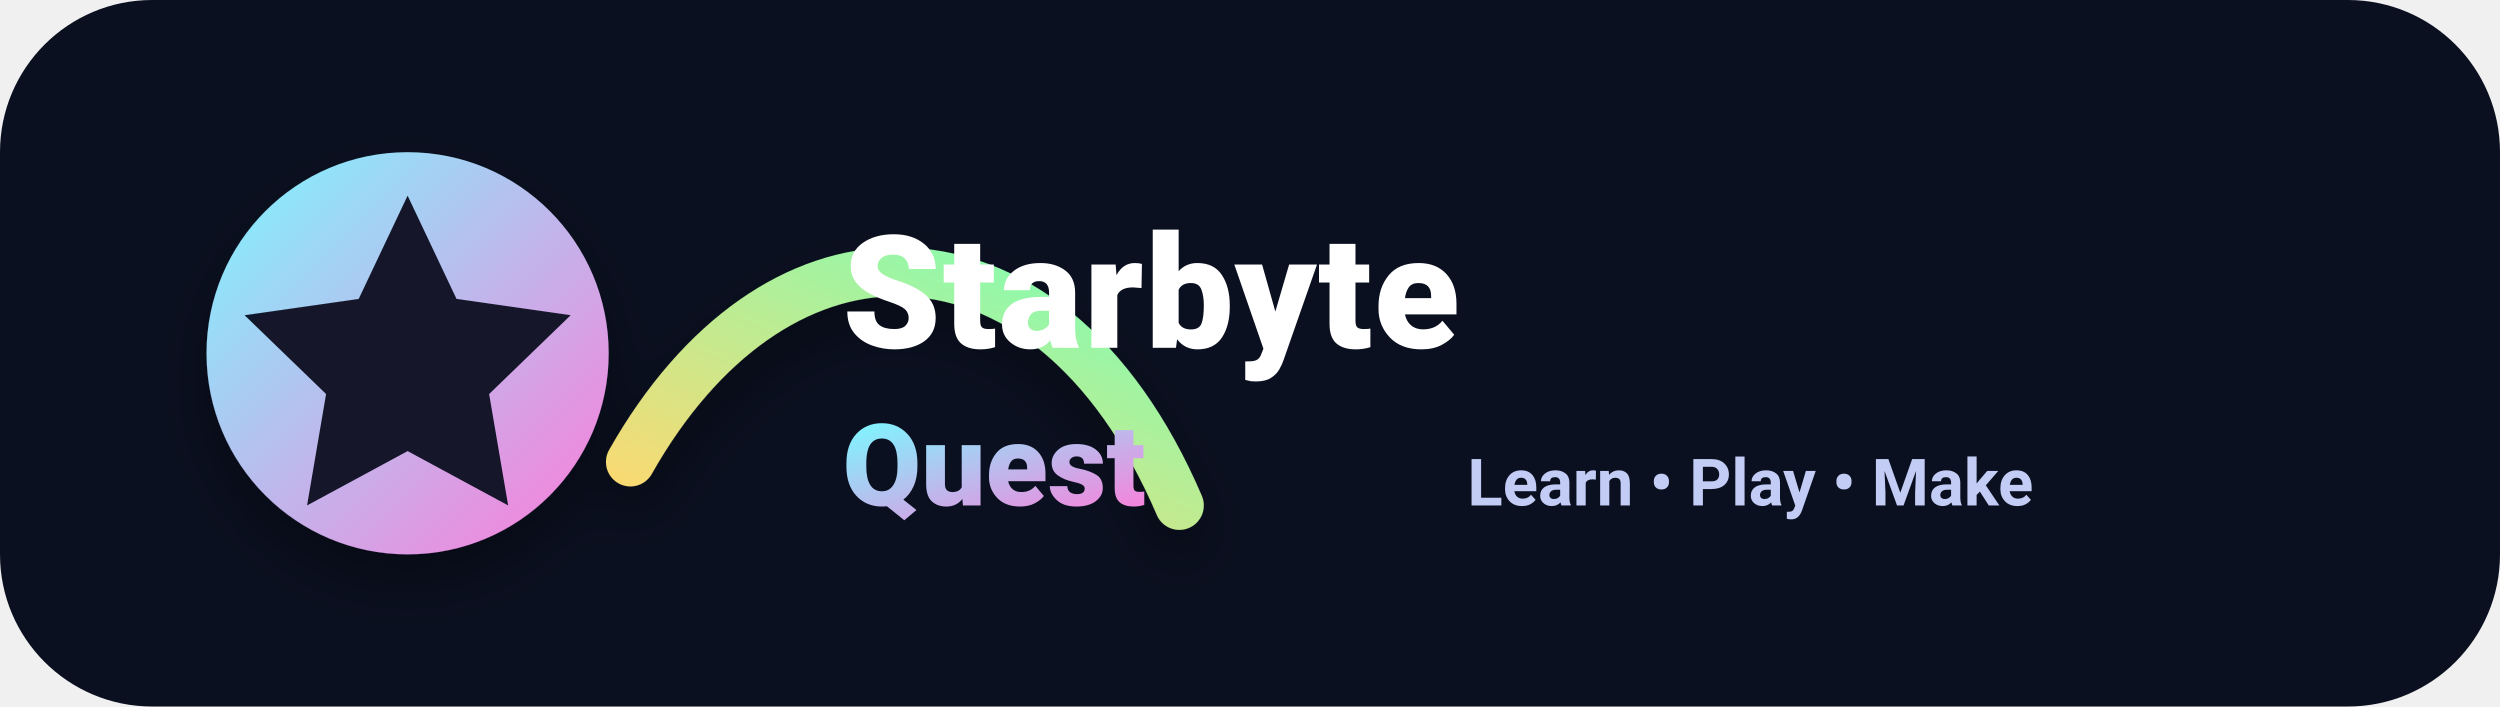
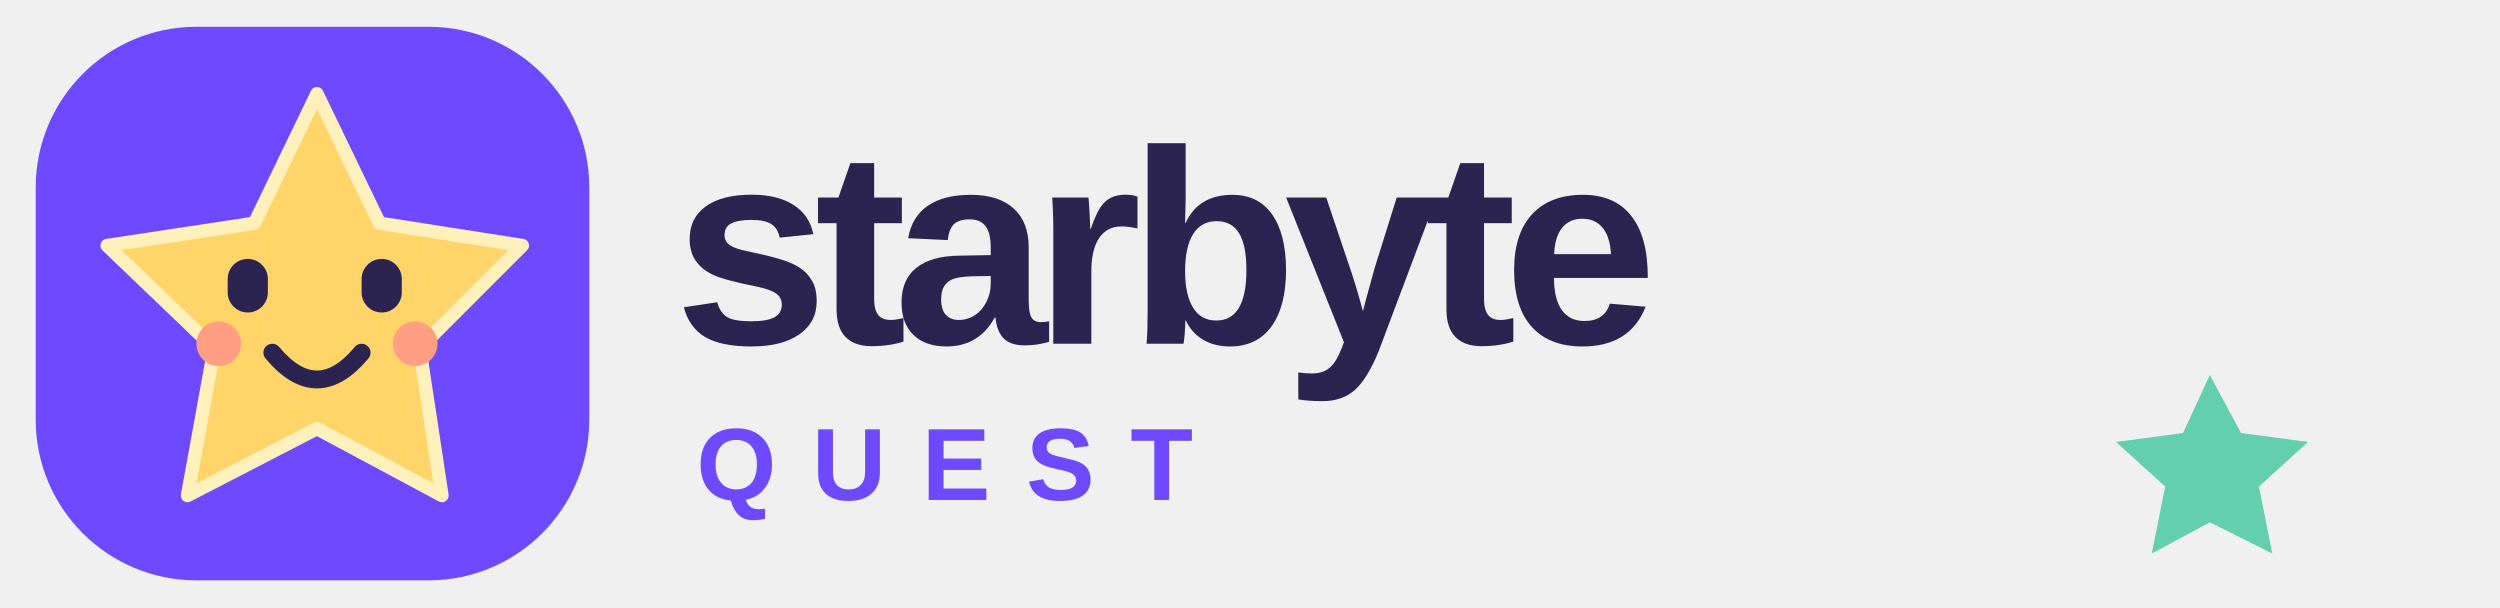
- <svg xmlns="http://www.w3.org/2000/svg" viewBox="0 0 920 260" role="img" aria-label="Starbyte Quest">
-   <defs>
-     <linearGradient id="g1" x1="0" x2="1" y1="0" y2="1">
-       <stop offset="0" stop-color="#7cf7ff" />
-       <stop offset="1" stop-color="#ff7ad9" />
-     </linearGradient>
-     <linearGradient id="g2" x1="0" x2="1" y1="1" y2="0">
-       <stop offset="0" stop-color="#ffd86f" />
-       <stop offset="1" stop-color="#7cffb6" />
-     </linearGradient>
-     <filter id="shadow" x="-20%" y="-60%" width="140%" height="220%">
-       <feDropShadow dx="0" dy="10" stdDeviation="10" flood-color="#000" flood-opacity=".35" />
-     </filter>
-   </defs>
-   <rect x="0" y="0" width="920" height="260" rx="56" fill="#0b1020" />
-   <g filter="url(#shadow)">
-     <circle cx="150" cy="130" r="74" fill="url(#g1)" />
-     <path d="M150 72l18 38 42 6-30 29 7 41-37-20-37 20 7-41-30-29 42-6z" fill="#0b1020" opacity=".95" />
-     <path d="M232 170c26-46 62-70 98-70 42 0 80 30 104 86" fill="none" stroke="url(#g2)" stroke-width="18" stroke-linecap="round" />
+ <svg xmlns="http://www.w3.org/2000/svg" viewBox="0 0 560 136" role="img" aria-labelledby="title">
+   <g transform="translate(8 6)">
+     <rect width="124" height="124" rx="36" fill="#6d4aff" />
+     <path d="m63 15 14 29 32 5-23 23 5 33-28-15-29 15 6-33-24-23 33-5Z" fill="#ffd469" stroke="#fff0bc" stroke-width="3" stroke-linejoin="round" />
+     <rect x="43" y="52" width="9" height="12" rx="4.5" fill="#2b2350" />
+     <rect x="73" y="52" width="9" height="12" rx="4.5" fill="#2b2350" />
+     <path d="M53 73q10 12 20 0" fill="none" stroke="#2b2350" stroke-width="4" stroke-linecap="round" />
+     <circle cx="41" cy="71" r="5" fill="#ff9e83" />
+     <circle cx="85" cy="71" r="5" fill="#ff9e83" />
  </g>
-   <g font-family="system-ui, -apple-system, Segoe UI, Roboto, Arial" fill="#ffffff">
-     <text x="310" y="128" font-size="58" font-weight="1000" letter-spacing=".6">Starbyte</text>
-     <text x="310" y="186" font-size="42" font-weight="850" fill="url(#g1)">Quest</text>
-     <text x="540" y="186" font-size="24" font-weight="750" fill="#cbd5ff" opacity=".95">Learn • Play • Make</text>
-   </g>
+   <text x="151" y="77" font-family="Trebuchet MS,Arial,sans-serif" font-size="62" font-weight="900" letter-spacing="-3" fill="#2b2350">starbyte</text>
+   <text x="156" y="112" font-family="Trebuchet MS,Arial,sans-serif" font-size="23" font-weight="800" letter-spacing="8" fill="#6d4aff">QUEST</text>
+   <path d="m495 84 7 13 15 2-11 10 3 15-14-7-13 7 3-15-11-10 15-2Z" fill="#63cfac" />
</svg>
